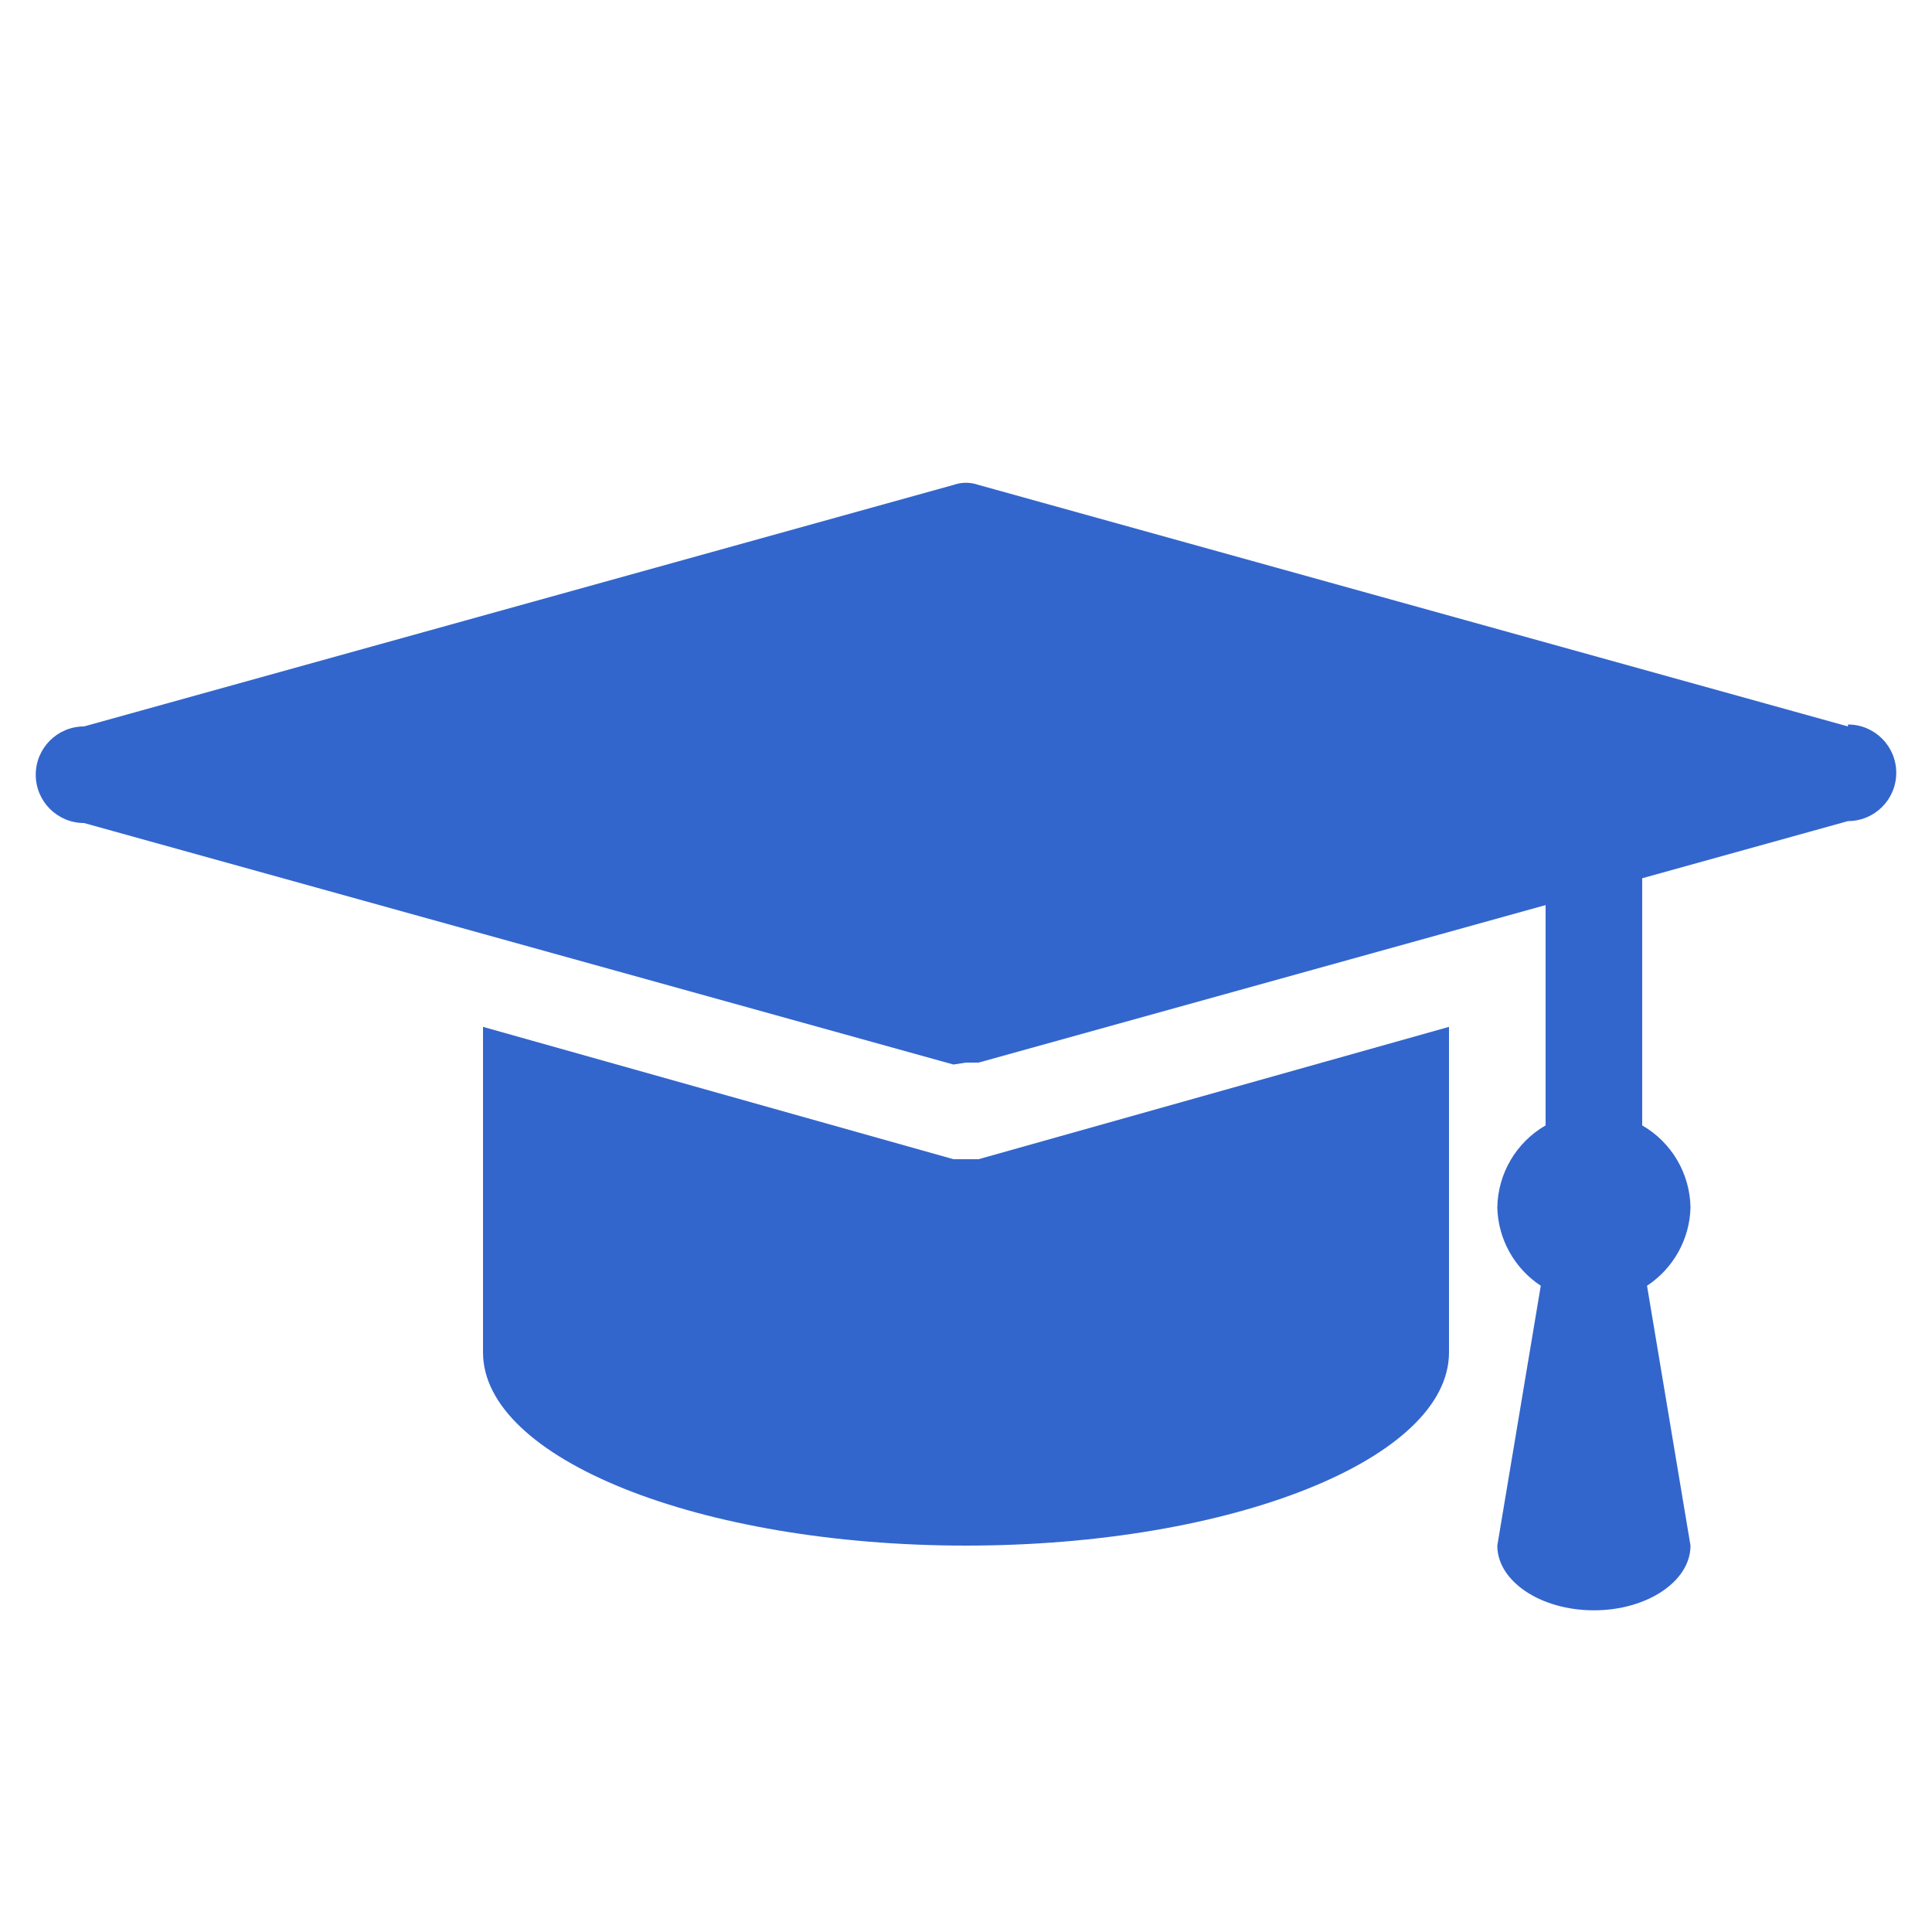
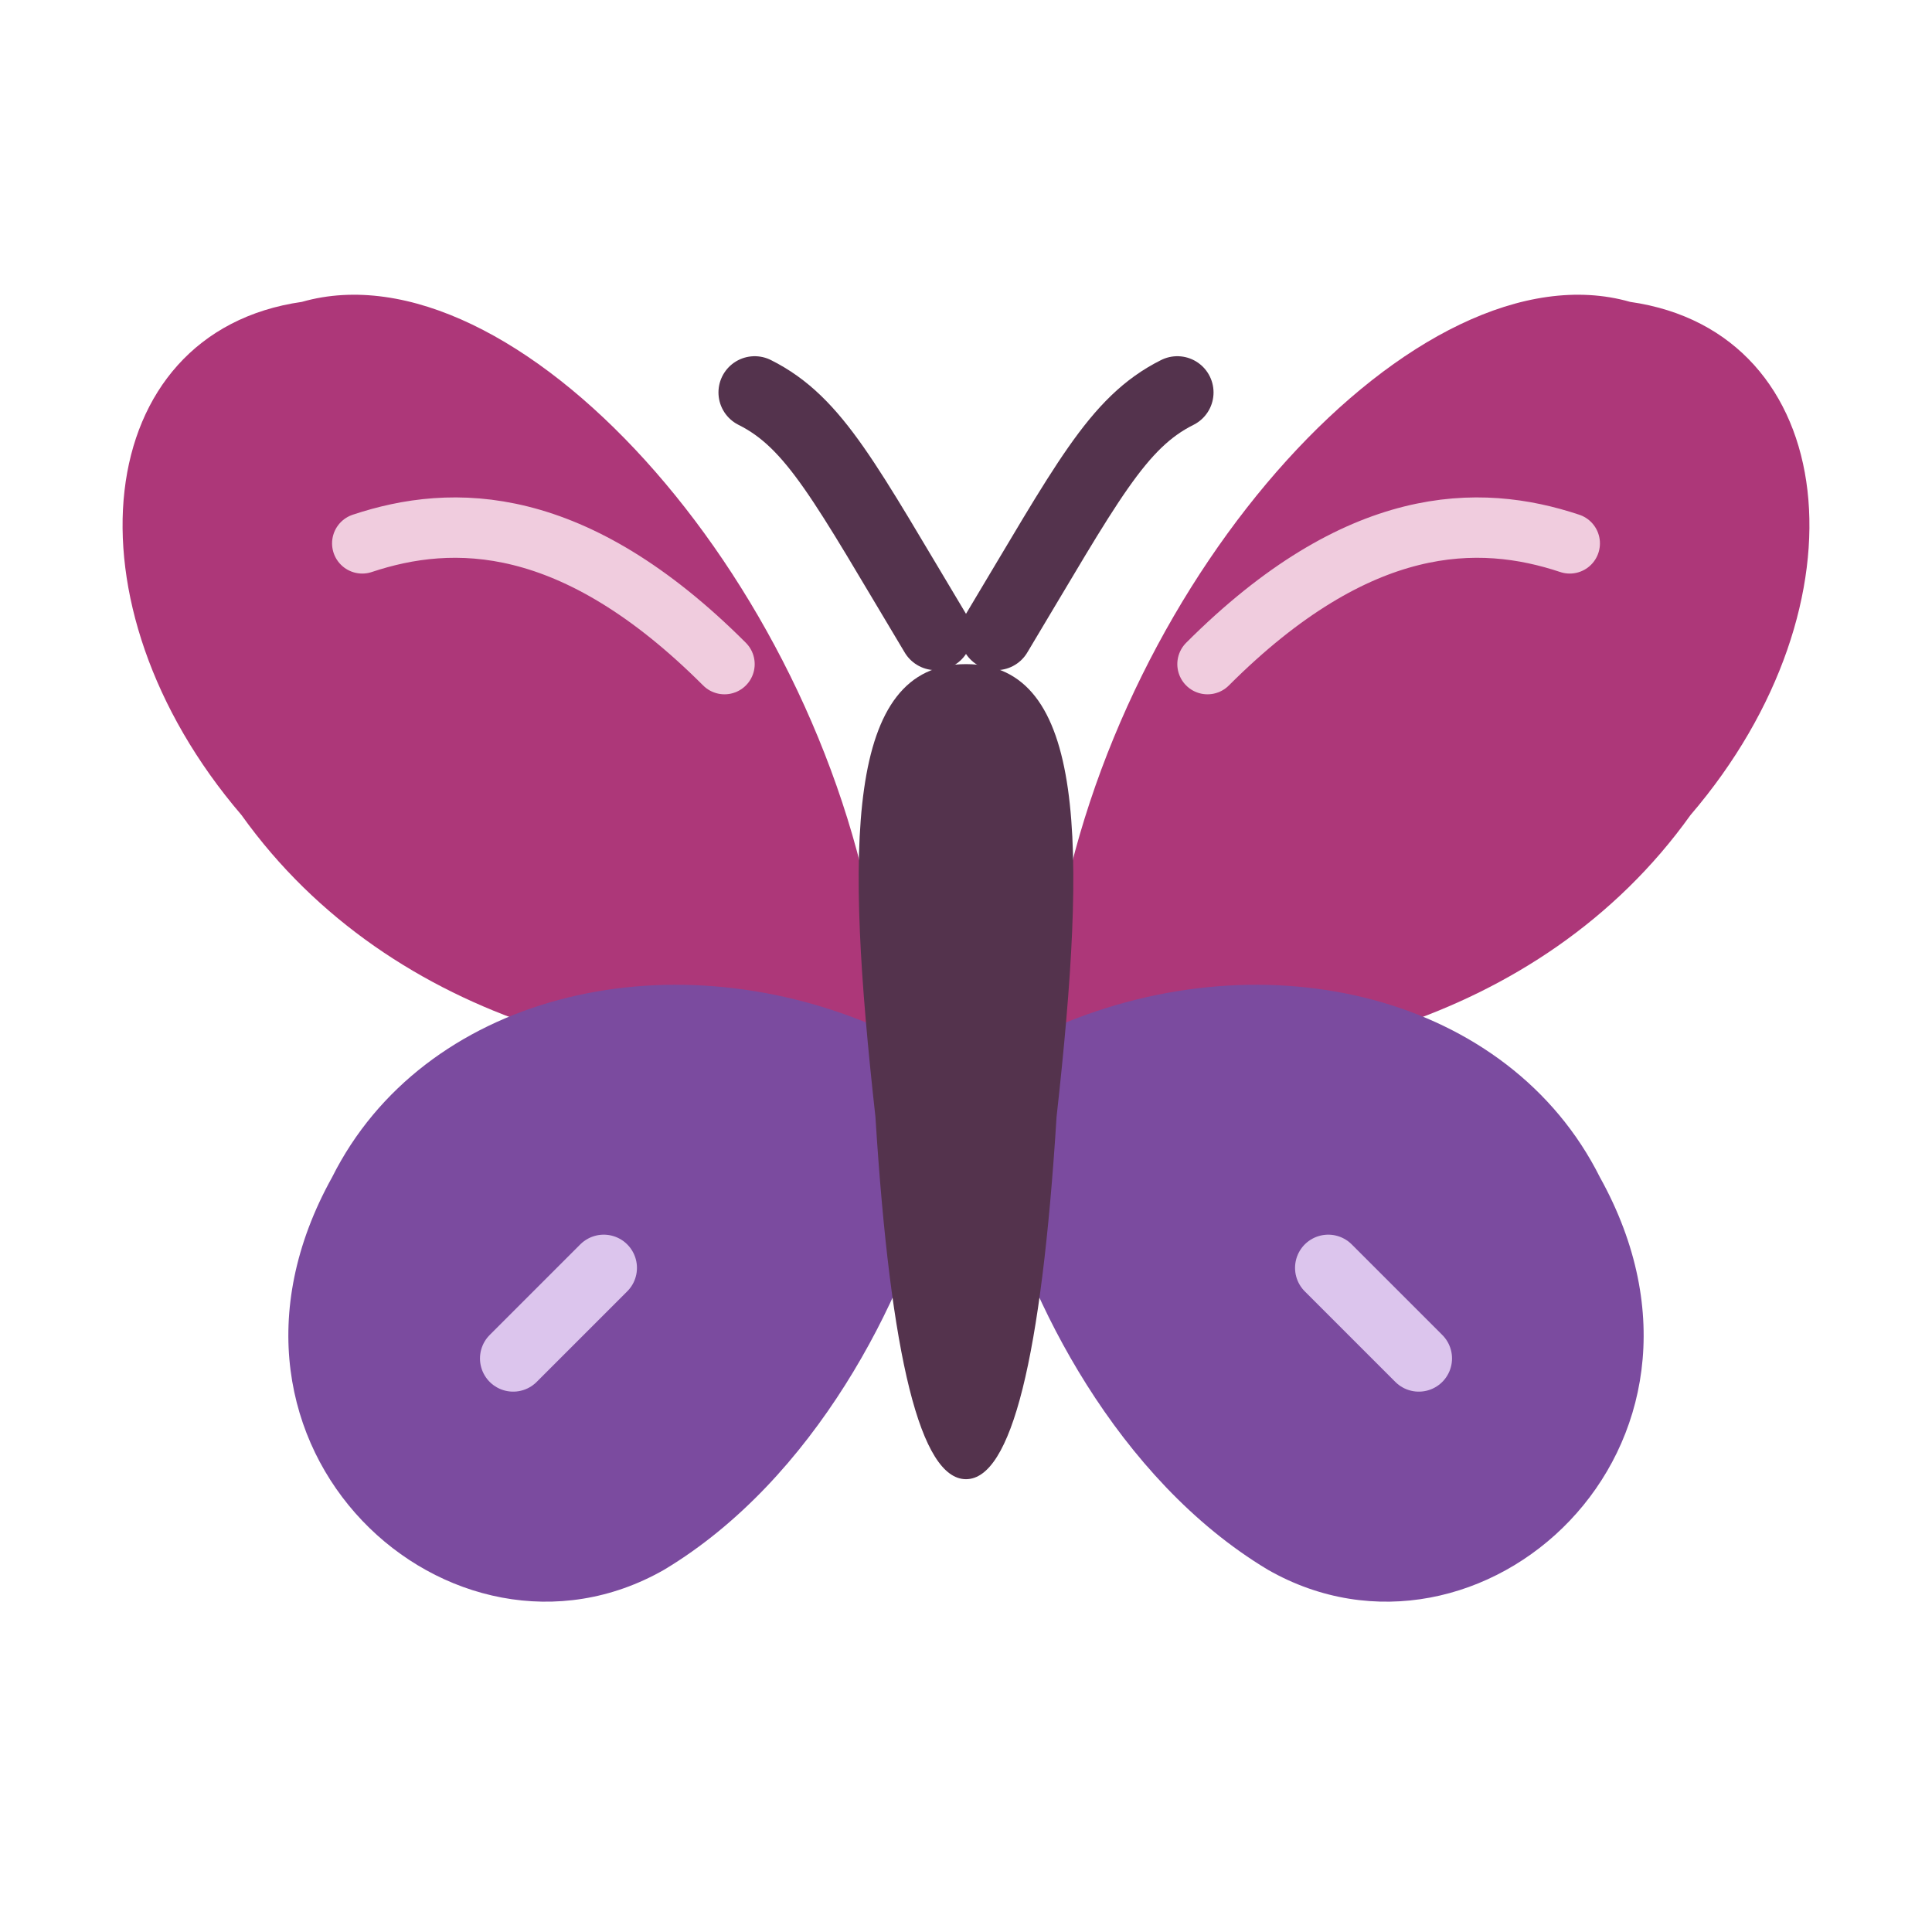
- <svg xmlns="http://www.w3.org/2000/svg" viewBox="2 2 20 20">
-   <path d="M12.13,14,12,14l-.13,0L7,12.63V16c0,1.1,2.24,2,5,2s5-.9,5-2V12.63Z" fill="#36c" />
-   <path d="M21.13,9.52l-9-2.5a.39.39,0,0,0-.26,0l-9,2.5a.5.5,0,0,0,0,1l9,2.5L12,13l.13,0,9-2.5a.5.5,0,0,0,0-1Z" fill="#36c" />
-   <path d="M19.5,14.5a1,1,0,0,0-.5-.85V10H18v3.65a1,1,0,0,0-.5.85,1,1,0,0,0,.45.81L17.5,18c0,.37.45.67,1,.67s1-.3,1-.67l-.45-2.69A1,1,0,0,0,19.5,14.5Z" fill="#36c" />
+ <svg xmlns="http://www.w3.org/2000/svg" viewBox="0 0 64 64">
+   <path d="M29 31C27 19 17 8 10 10C3 11 2 20 8 27C13 34 22 36 29 35Z" fill="#AD3779" />
+   <path d="M35 31C37 19 47 8 54 10C61 11 62 20 56 27C51 34 42 36 35 35Z" fill="#AD3779" />
+   <path d="M29 34C22 31 14 33 11 39C6 48 15 56 22 52C27 49 30 43 31 39Z" fill="#7B4B9F" />
+   <path d="M35 34C42 31 50 33 53 39C58 48 49 56 42 52C37 49 34 43 33 39Z" fill="#7B4B9F" />
+   <path d="M24 22C19 17 15 17 12 18M40 22C45 17 49 17 52 18" stroke="#FCE6F0" stroke-width="2" stroke-linecap="round" fill="none" opacity=".85" />
+   <path d="M20 42L17 45M44 42L47 45" stroke="#DCC5ED" stroke-width="2.2" stroke-linecap="round" />
+   <path d="M31 21C28 16 27 14 25 13M33 21C36 16 37 14 39 13" stroke="#54334D" stroke-width="2.4" stroke-linecap="round" fill="none" />
+   <path d="M32 22C28 22 28 28 29 37C29.5 45 30.5 49 32 49C33.5 49 34.5 45 35 37C36 28 36 22 32 22Z" fill="#54334D" />
</svg>
